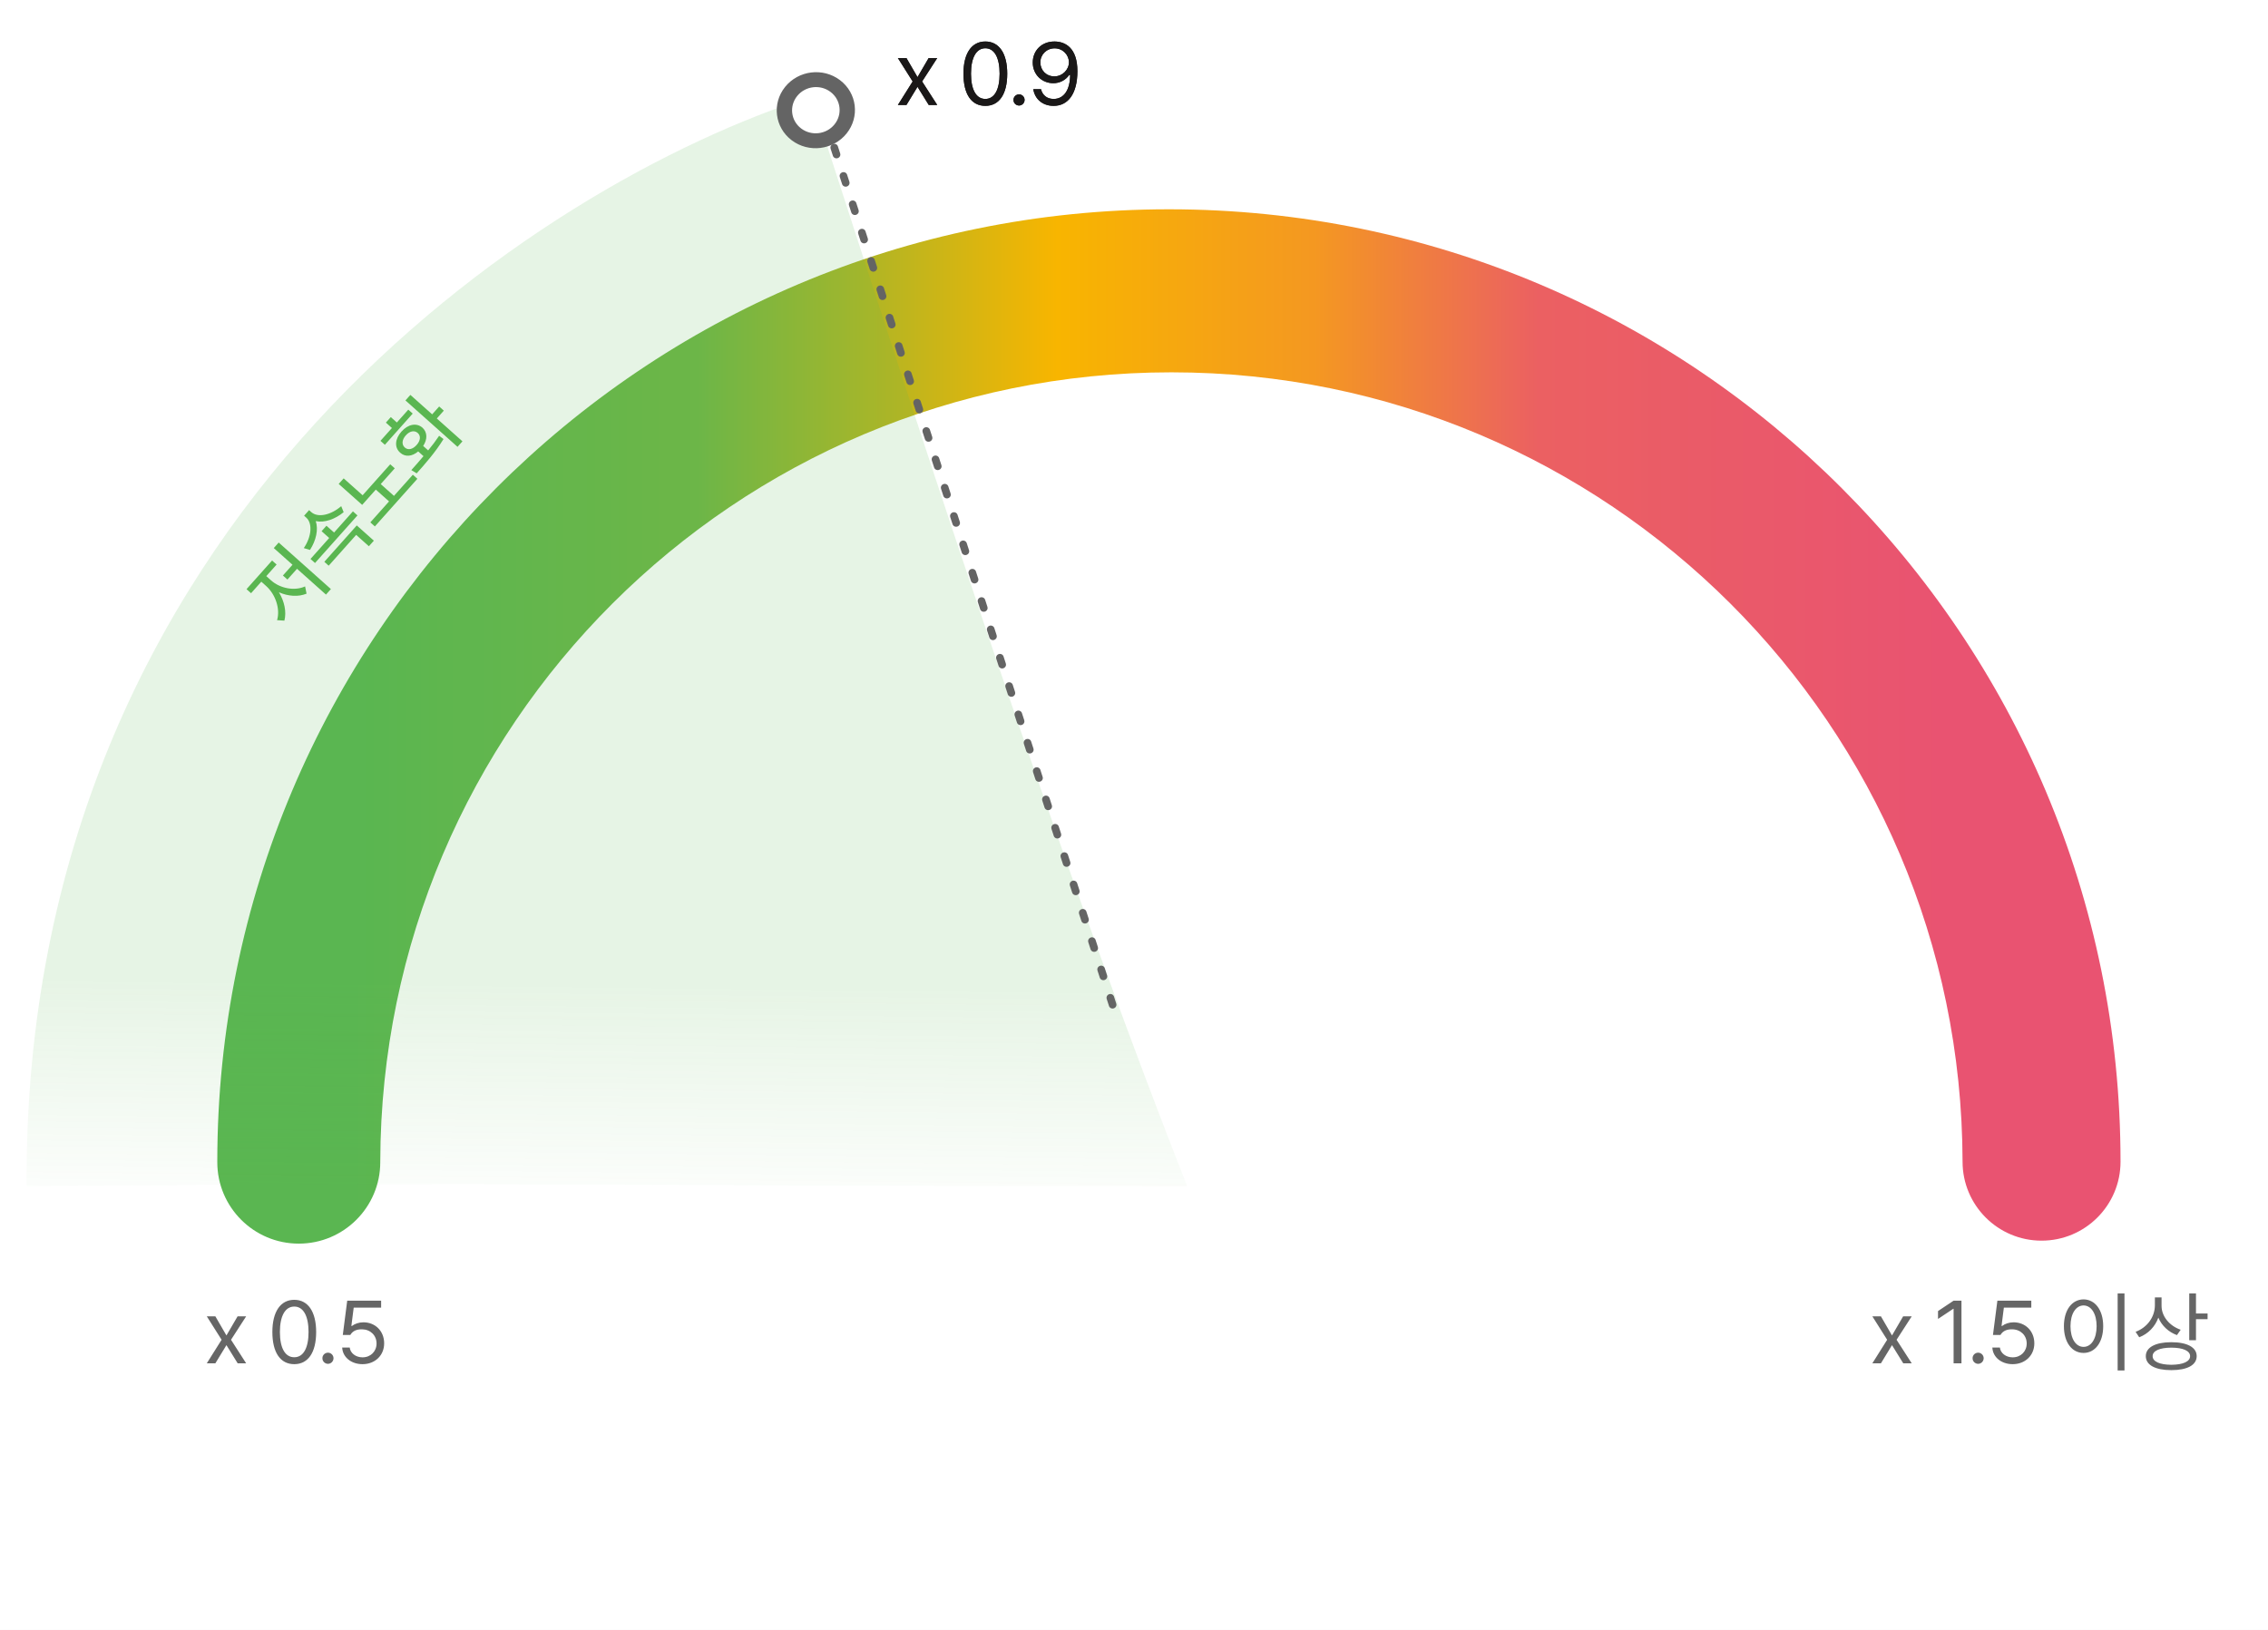
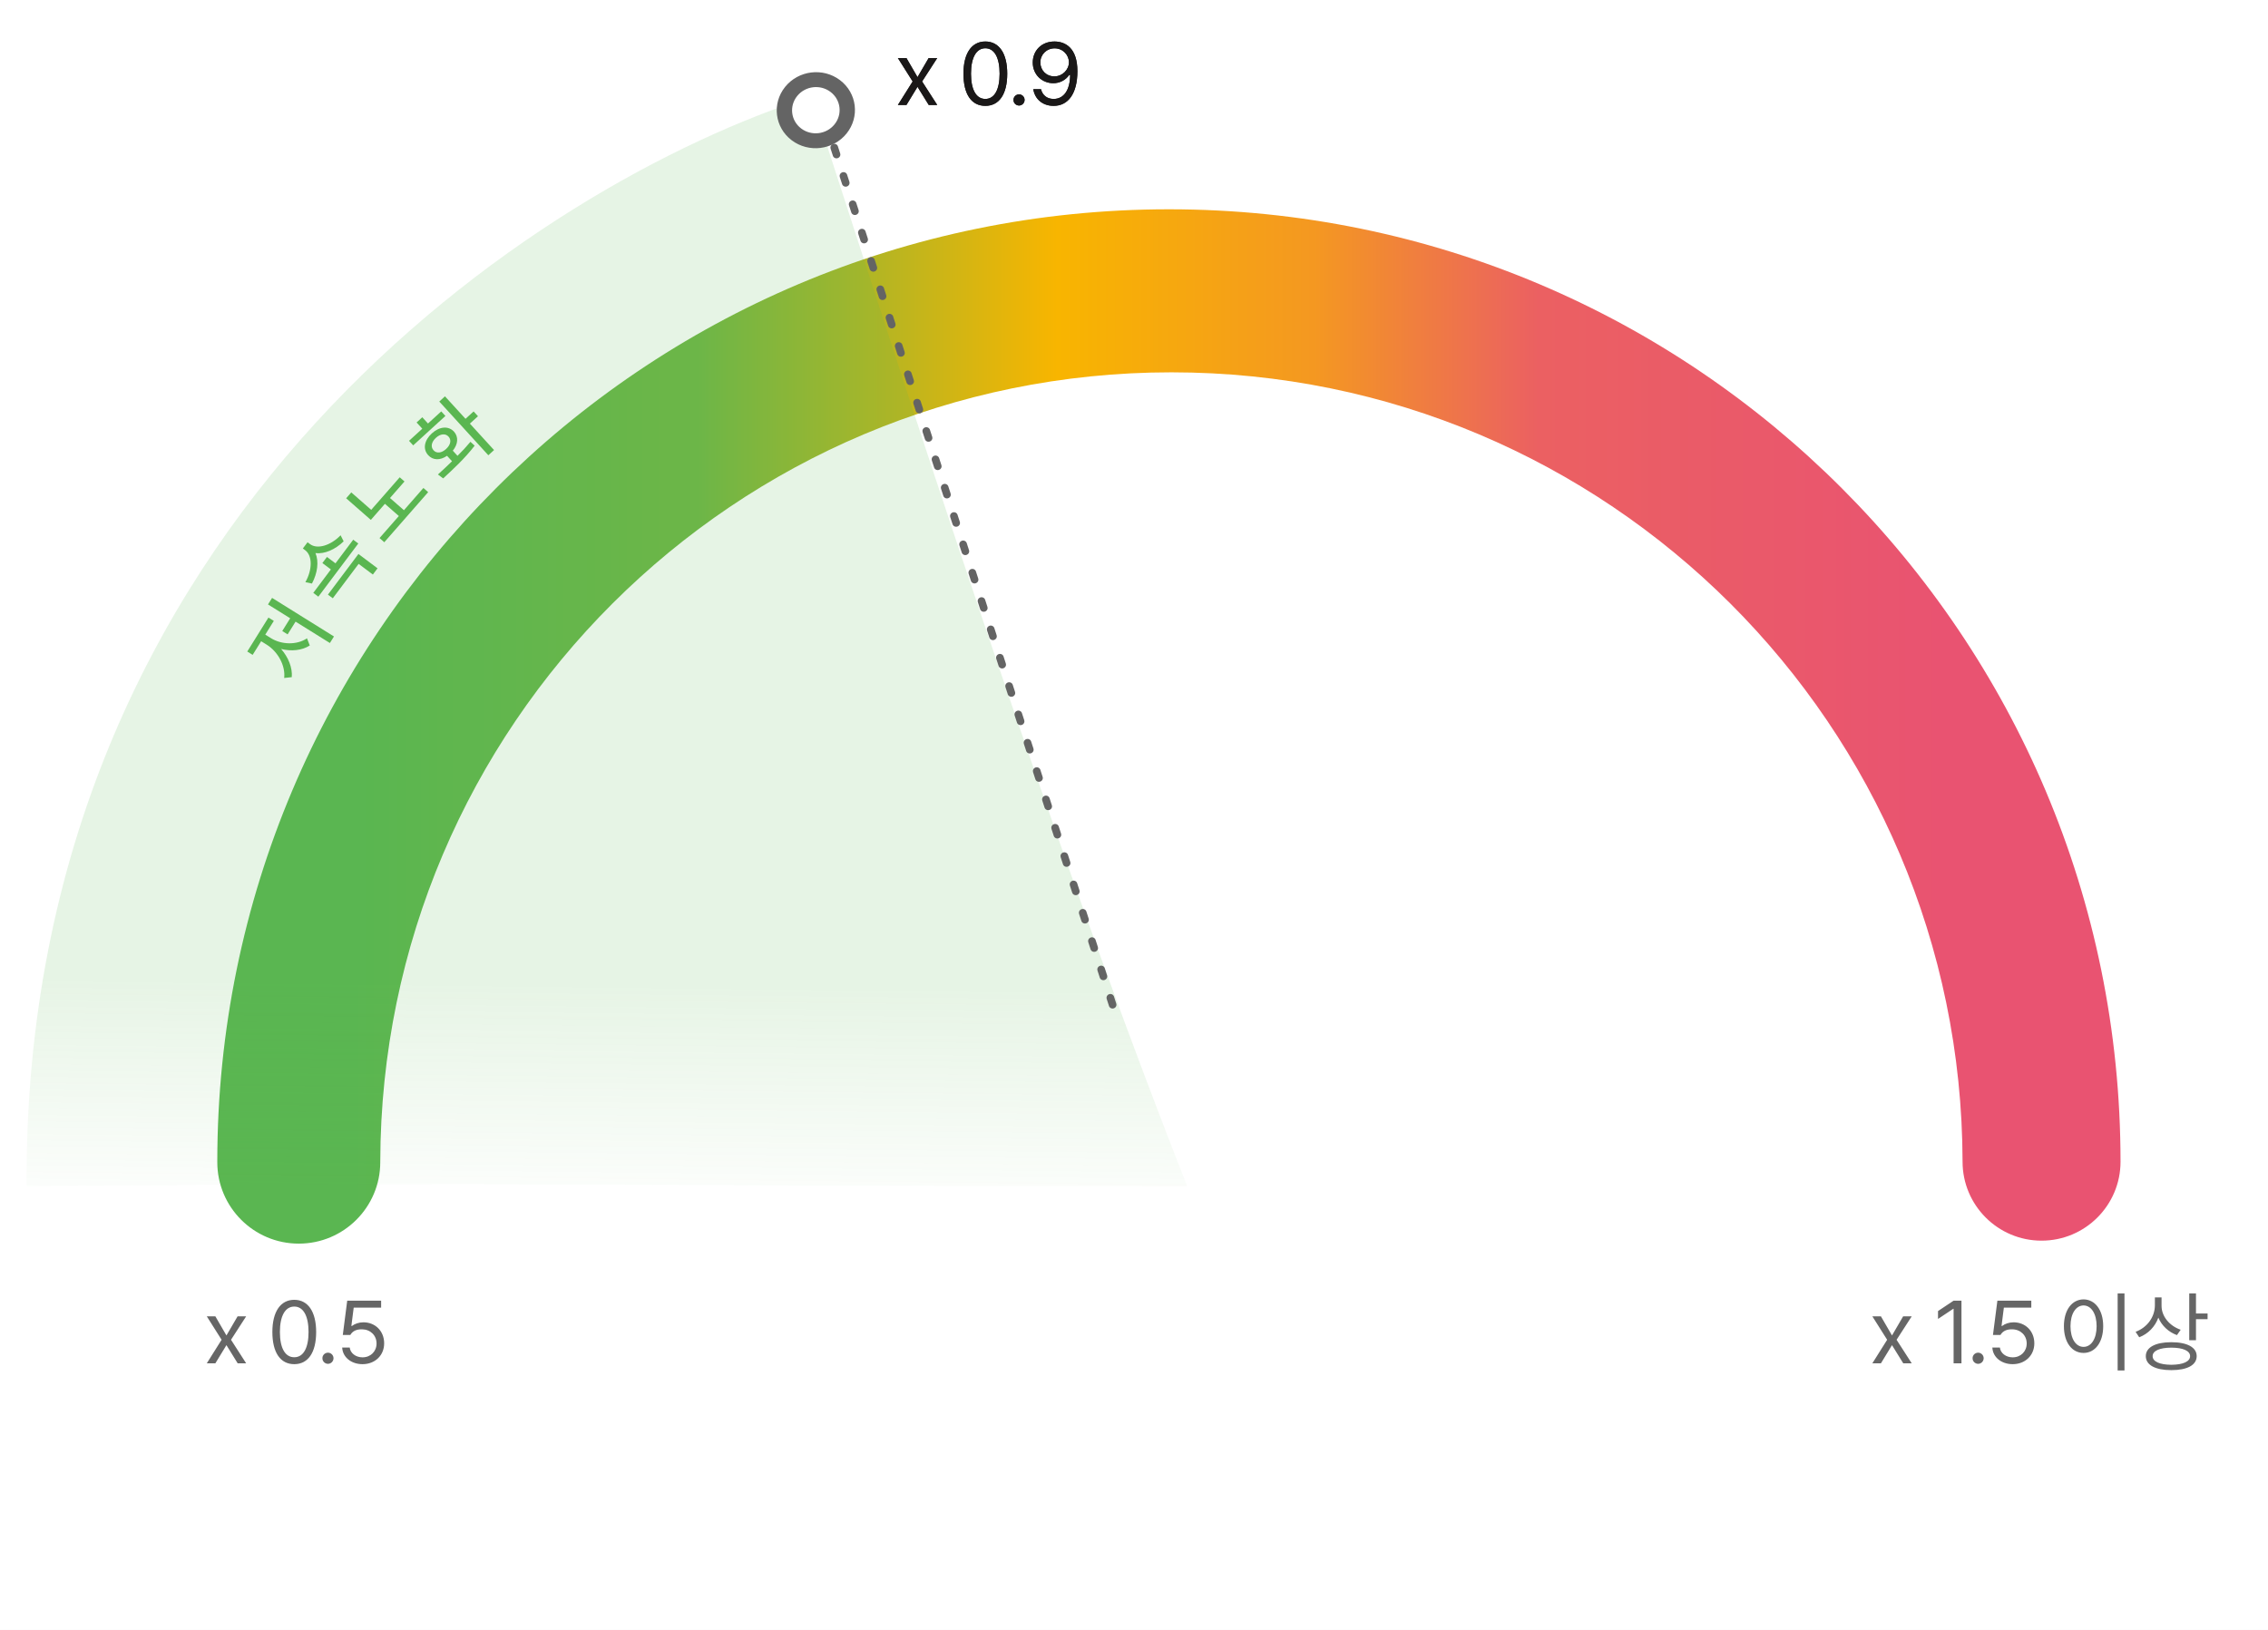
<svg xmlns="http://www.w3.org/2000/svg" width="256" height="184" viewBox="0 0 256 184" fill="none">
-   <g clip-path="url(#clip0_10616_291840)">
+   <g clip-path="url(#clip0_10775_378467)">
    <path d="M256 0H0V184H256V0Z" fill="white" />
-     <mask id="mask0_10616_291840" style="mask-type:alpha" maskUnits="userSpaceOnUse" x="24" y="23" width="216" height="118">
+     <mask id="mask0_10775_378467" style="mask-type:alpha" maskUnits="userSpaceOnUse" x="24" y="23" width="216" height="118">
      <path d="M131.941 23.627C72.618 23.627 24.527 71.764 24.527 131.144H24.53C24.53 131.162 24.527 131.18 24.527 131.198C24.527 136.277 28.645 140.395 33.724 140.395C38.804 140.395 42.922 136.277 42.922 131.198C42.922 131.18 42.919 131.162 42.918 131.144H42.922C43.025 81.911 82.966 42.032 132.223 42.032C181.48 42.032 221.42 81.911 221.524 131.144C221.524 136.068 225.516 140.059 230.439 140.059C235.363 140.059 239.354 136.068 239.354 131.144C239.354 71.764 191.264 23.627 131.941 23.627Z" fill="black" />
    </mask>
-     <g mask="url(#mask0_10616_291840)">
-       <rect x="21.427" y="15.332" width="221.147" height="132.147" fill="url(#paint0_linear_10616_291840)" stroke="#707070" stroke-width="0.853" />
+     <g mask="url(#mask0_10775_378467)">
+       <rect x="21.427" y="15.332" width="221.147" height="132.147" fill="url(#paint0_linear_10775_378467)" stroke="#707070" stroke-width="0.853" />
    </g>
-     <path d="M91.541 10.906C60.907 20.644 2.564 58.413 3.002 133.906C68.807 133.409 58.672 133.906 134 133.906C115.897 87.898 97.792 29.761 91.541 10.906Z" fill="url(#paint1_linear_10616_291840)" />
+     <path d="M91.541 10.906C60.907 20.644 2.564 58.413 3.002 133.906C68.807 133.409 58.672 133.906 134 133.906C115.897 87.898 97.792 29.761 91.541 10.906Z" fill="url(#paint1_linear_10775_378467)" />
    <line x1="0.427" y1="-0.427" x2="103.989" y2="-0.427" transform="matrix(0.304626 0.938224 -0.963538 0.313504 93.624 16.3878)" stroke="#646464" stroke-width="0.853" stroke-linecap="round" stroke-dasharray="0.85 2.56" />
    <circle cx="3.5" cy="3.5" r="3.5" transform="matrix(0.796802 0.60424 -0.627036 0.77899 91.4941 7.59911)" fill="white" stroke="#646464" stroke-width="1.707" />
-     <path d="M31.459 61.248L37.35 66.501L36.794 67.124L33.527 64.211L32.445 65.425L31.933 64.969L33.016 63.755L30.903 61.871L31.459 61.248ZM30.609 65.53C31.606 66.419 33.231 66.749 34.438 66.201L34.603 67.019C33.67 67.406 32.516 67.319 31.482 66.862C32.104 67.888 32.358 69.075 32.101 70.064L31.276 70.011C31.651 68.732 31.097 67.108 30.047 66.16L29.496 65.668L28.338 66.967L27.826 66.511L30.71 63.277L31.222 63.733L30.058 65.039L30.609 65.53ZM39.837 57.729L40.349 58.186L35.558 63.558L35.047 63.102L37.158 60.734L36.299 59.968L36.849 59.351L37.708 60.117L39.837 57.729ZM35.136 57.812C35.884 58.479 37.359 58.145 38.515 57.139L38.79 57.821C37.809 58.624 36.619 59.04 35.642 58.829C35.955 59.785 35.677 61.015 34.988 62.084L34.291 61.875C35.153 60.618 35.31 59.109 34.574 58.441L34.325 58.219L34.887 57.59L35.136 57.812ZM40.27 59.317L42.199 61.037L41.638 61.666L40.201 60.385L37.101 63.862L36.609 63.423L40.27 59.317ZM44.047 52.413L44.559 52.87L42.974 54.648L44.47 55.981L46.599 53.593L47.111 54.05L42.314 59.429L41.802 58.972L43.914 56.604L42.418 55.271L40.88 56.996L38.23 54.633L38.791 54.003L40.93 55.91L44.047 52.413ZM46.321 44.581L48.781 46.775L49.571 45.889L50.095 46.357L49.306 47.243L52.199 49.823L51.643 50.446L45.765 45.205L46.321 44.581ZM46.427 53.072C46.84 52.61 47.319 52.072 47.8 51.494L47.203 50.961C46.52 51.542 45.734 51.618 45.169 51.103C44.501 50.519 44.57 49.556 45.319 48.716C46.062 47.883 47.016 47.698 47.684 48.282C48.249 48.797 48.261 49.597 47.765 50.344L48.329 50.847C48.775 50.308 49.2 49.745 49.567 49.195L50.061 49.565C49.156 51.043 47.934 52.426 47.033 53.436L46.427 53.072ZM46.086 46.245L46.585 46.689L43.444 50.212L42.945 49.767L44.238 48.318L43.556 47.709L44.111 47.086L44.794 47.694L46.086 46.245ZM45.804 49.149C45.366 49.641 45.316 50.185 45.69 50.519C46.064 50.852 46.586 50.729 47.025 50.237C47.463 49.745 47.526 49.212 47.152 48.879C46.778 48.546 46.243 48.657 45.804 49.149Z" fill="#5AB651" />
+     <path d="M50.225 44.743L52.544 47.281L53.458 46.447L53.952 46.988L53.038 47.823L55.765 50.807L55.122 51.395L49.583 45.331L50.225 44.743ZM49.431 53.564C49.908 53.128 50.463 52.621 51.023 52.072L50.46 51.456C49.69 51.986 48.867 51.981 48.335 51.386C47.704 50.709 47.879 49.718 48.745 48.926C49.605 48.141 50.614 48.05 51.246 48.728C51.777 49.323 51.703 50.153 51.11 50.876L51.641 51.458C52.161 50.946 52.662 50.407 53.101 49.876L53.575 50.312C52.478 51.749 51.063 53.054 50.021 54.006L49.431 53.564ZM49.805 46.444L50.275 46.958L46.64 50.278L46.17 49.764L47.666 48.397L47.023 47.693L47.666 47.106L48.309 47.81L49.805 46.444ZM49.203 49.427C48.695 49.891 48.585 50.45 48.938 50.836C49.29 51.222 49.845 51.15 50.352 50.686C50.86 50.222 50.982 49.676 50.63 49.29C50.277 48.905 49.71 48.963 49.203 49.427Z" fill="#5AB651" />
+     <path d="M45.119 53.882L45.657 54.353L44.02 56.222L45.593 57.599L47.791 55.088L48.329 55.559L43.377 61.214L42.839 60.743L45.019 58.254L43.447 56.877L41.858 58.691L39.072 56.251L39.652 55.589L41.9 57.557L45.119 53.882Z" fill="#5AB651" />
+     <path d="M39.871 60.927L40.443 61.356L35.934 67.359L35.362 66.93L37.349 64.284L36.389 63.563L36.907 62.874L37.867 63.595L39.871 60.927ZM34.992 61.424C35.828 62.051 37.331 61.576 38.445 60.429L38.791 61.113C37.842 62.034 36.641 62.571 35.607 62.436C36.016 63.403 35.835 64.705 35.212 65.877L34.47 65.721C35.256 64.339 35.286 62.757 34.464 62.127L34.185 61.918L34.714 61.215L34.992 61.424ZM40.46 62.539L42.615 64.158L42.086 64.861L40.481 63.656L37.563 67.54L37.014 67.127L40.46 62.539Z" fill="#5AB651" />
+     <path d="M30.711 67.498L37.697 71.852L37.237 72.591L33.362 70.177L32.465 71.616L31.859 71.238L32.755 69.798L30.25 68.237L30.711 67.498ZM30.596 72.05C31.779 72.787 33.508 72.838 34.651 72.06L34.966 72.872C34.075 73.435 32.875 73.55 31.73 73.264C32.551 74.208 33.024 75.382 32.934 76.444L32.077 76.537C32.236 75.156 31.379 73.585 30.131 72.796L29.478 72.389L28.518 73.93L27.911 73.552L30.301 69.716L30.908 70.094L29.943 71.642L30.596 72.05Z" fill="#5AB651" />
    <path d="M24.309 148.603L25.559 150.761L26.818 148.603H27.785L26.076 151.249L27.785 153.906H26.828L25.559 151.855L24.309 153.906H23.342L25.012 151.249L23.342 148.603H24.309ZM33.215 154.003C31.643 154.003 30.744 152.685 30.744 150.371C30.744 148.076 31.663 146.738 33.215 146.738C34.768 146.738 35.686 148.076 35.686 150.371C35.686 152.685 34.778 154.003 33.215 154.003ZM33.215 153.222C34.231 153.222 34.827 152.197 34.827 150.371C34.827 148.544 34.231 147.499 33.215 147.499C32.2 147.499 31.594 148.544 31.594 150.371C31.594 152.197 32.19 153.222 33.215 153.222ZM37.019 153.964C36.677 153.964 36.384 153.681 36.394 153.33C36.384 152.988 36.677 152.705 37.019 152.705C37.361 152.705 37.644 152.988 37.644 153.33C37.644 153.681 37.361 153.964 37.019 153.964ZM40.921 154.003C39.641 154.003 38.675 153.212 38.626 152.128H39.475C39.544 152.763 40.159 153.232 40.921 153.232C41.839 153.232 42.503 152.558 42.503 151.669C42.503 150.751 41.809 150.078 40.862 150.068C40.266 150.058 39.807 150.244 39.544 150.703H38.694L39.192 146.835H43.02V147.617H39.925L39.661 149.687H39.729C40.042 149.443 40.52 149.277 41.018 149.277C42.366 149.277 43.362 150.273 43.362 151.65C43.362 153.017 42.327 154.003 40.921 154.003Z" fill="#666666" />
    <path d="M102.314 6.551L103.564 8.709L104.824 6.551H105.791L104.082 9.197L105.791 11.853H104.834L103.564 9.802L102.314 11.853H101.347L103.017 9.197L101.347 6.551H102.314ZM111.221 11.951C109.648 11.951 108.75 10.633 108.75 8.318C108.75 6.023 109.668 4.685 111.221 4.685C112.773 4.685 113.691 6.023 113.691 8.318C113.691 10.633 112.783 11.951 111.221 11.951ZM111.221 11.17C112.236 11.17 112.832 10.144 112.832 8.318C112.832 6.492 112.236 5.447 111.221 5.447C110.205 5.447 109.6 6.492 109.6 8.318C109.6 10.144 110.195 11.17 111.221 11.17ZM115.025 11.912C114.683 11.912 114.39 11.629 114.4 11.277C114.39 10.935 114.683 10.652 115.025 10.652C115.366 10.652 115.65 10.935 115.65 11.277C115.65 11.629 115.366 11.912 115.025 11.912ZM119.043 4.685C120.264 4.695 121.612 5.427 121.612 8.035C121.612 10.545 120.586 11.951 118.926 11.951C117.686 11.951 116.807 11.189 116.631 10.066H117.5C117.657 10.701 118.135 11.17 118.926 11.17C120.079 11.17 120.782 10.174 120.791 8.455H120.694C120.284 9.041 119.639 9.392 118.887 9.392C117.618 9.392 116.573 8.426 116.573 7.058C116.573 5.74 117.539 4.676 119.043 4.685ZM119.043 5.457C118.116 5.457 117.422 6.179 117.432 7.049C117.432 7.927 118.086 8.621 119.014 8.621C119.932 8.621 120.655 7.859 120.655 7.029C120.655 6.218 119.981 5.457 119.043 5.457Z" fill="#222222" />
    <path d="M102.314 6.551L103.564 8.709L104.824 6.551H105.791L104.082 9.197L105.791 11.853H104.834L103.564 9.802L102.314 11.853H101.347L103.017 9.197L101.347 6.551H102.314ZM111.221 11.951C109.648 11.951 108.75 10.633 108.75 8.318C108.75 6.023 109.668 4.685 111.221 4.685C112.773 4.685 113.691 6.023 113.691 8.318C113.691 10.633 112.783 11.951 111.221 11.951ZM111.221 11.17C112.236 11.17 112.832 10.144 112.832 8.318C112.832 6.492 112.236 5.447 111.221 5.447C110.205 5.447 109.6 6.492 109.6 8.318C109.6 10.144 110.195 11.17 111.221 11.17ZM115.025 11.912C114.683 11.912 114.39 11.629 114.4 11.277C114.39 10.935 114.683 10.652 115.025 10.652C115.366 10.652 115.65 10.935 115.65 11.277C115.65 11.629 115.366 11.912 115.025 11.912ZM119.043 4.685C120.264 4.695 121.612 5.427 121.612 8.035C121.612 10.545 120.586 11.951 118.926 11.951C117.686 11.951 116.807 11.189 116.631 10.066H117.5C117.657 10.701 118.135 11.17 118.926 11.17C120.079 11.17 120.782 10.174 120.791 8.455H120.694C120.284 9.041 119.639 9.392 118.887 9.392C117.618 9.392 116.573 8.426 116.573 7.058C116.573 5.74 117.539 4.676 119.043 4.685ZM119.043 5.457C118.116 5.457 117.422 6.179 117.432 7.049C117.432 7.927 118.086 8.621 119.014 8.621C119.932 8.621 120.655 7.859 120.655 7.029C120.655 6.218 119.981 5.457 119.043 5.457Z" fill="#1A1818" />
    <path d="M212.309 148.603L213.559 150.761L214.818 148.603H215.785L214.076 151.249L215.785 153.906H214.828L213.559 151.855L212.309 153.906H211.342L213.012 151.249L211.342 148.603H212.309ZM221.401 146.835V153.906H220.512V147.753H220.473L218.754 148.896V148.007L220.512 146.835H221.401ZM223.281 153.964C222.939 153.964 222.646 153.681 222.656 153.33C222.646 152.988 222.939 152.705 223.281 152.705C223.623 152.705 223.906 152.988 223.906 153.33C223.906 153.681 223.623 153.964 223.281 153.964ZM227.182 154.003C225.903 154.003 224.936 153.212 224.887 152.128H225.737C225.805 152.763 226.421 153.232 227.182 153.232C228.1 153.232 228.764 152.558 228.764 151.669C228.764 150.751 228.071 150.078 227.124 150.068C226.528 150.058 226.069 150.244 225.805 150.703H224.956L225.454 146.835H229.282V147.617H226.186L225.923 149.687H225.991C226.304 149.443 226.782 149.277 227.28 149.277C228.628 149.277 229.624 150.273 229.624 151.65C229.624 153.017 228.589 154.003 227.182 154.003ZM239.8 146.015V154.716H239.029V146.015H239.8ZM235.181 146.689C236.47 146.699 237.398 147.871 237.398 149.716C237.398 151.562 236.47 152.734 235.181 152.734C233.882 152.734 232.964 151.562 232.964 149.716C232.964 147.871 233.882 146.699 235.181 146.689ZM235.181 147.373C234.312 147.382 233.706 148.3 233.706 149.716C233.706 151.132 234.312 152.05 235.181 152.05C236.05 152.05 236.655 151.132 236.655 149.716C236.655 148.3 236.05 147.382 235.181 147.373ZM243.985 147.421C243.985 148.603 244.883 149.687 246.143 150.117L245.723 150.722C244.761 150.371 244.004 149.653 243.623 148.749C243.252 149.77 242.481 150.576 241.465 150.966L241.055 150.351C242.354 149.863 243.223 148.701 243.233 147.363V146.464H243.985V147.421ZM247.871 146.015V148.281H249.18V148.925H247.871V151.298H247.11V146.015H247.871ZM245.088 151.523C246.875 151.523 247.95 152.099 247.95 153.095C247.95 154.111 246.875 154.677 245.088 154.677C243.301 154.677 242.207 154.111 242.207 153.095C242.207 152.099 243.301 151.523 245.088 151.523ZM245.088 152.138C243.78 152.138 242.969 152.499 242.979 153.095C242.969 153.71 243.78 154.062 245.088 154.072C246.407 154.062 247.207 153.71 247.207 153.095C247.207 152.499 246.407 152.138 245.088 152.138Z" fill="#666666" />
  </g>
  <defs>
-     <linearGradient id="paint0_linear_10616_291840" x1="39.515" y1="98.091" x2="219.639" y2="98.091" gradientUnits="userSpaceOnUse">
+     <linearGradient id="paint0_linear_10775_378467" x1="39.515" y1="98.091" x2="219.639" y2="98.091" gradientUnits="userSpaceOnUse">
      <stop stop-color="#5AB651" />
      <stop offset="0.218" stop-color="#70B646" />
      <stop offset="0.443" stop-color="#F8B500" />
      <stop offset="0.604" stop-color="#F49821" />
      <stop offset="0.745" stop-color="#EB6062" />
      <stop offset="1" stop-color="#E95371" />
    </linearGradient>
-     <linearGradient id="paint1_linear_10616_291840" x1="70.437" y1="111.174" x2="70.126" y2="138.49" gradientUnits="userSpaceOnUse">
+     <linearGradient id="paint1_linear_10775_378467" x1="70.437" y1="111.174" x2="70.126" y2="138.49" gradientUnits="userSpaceOnUse">
      <stop stop-color="#5AB651" stop-opacity="0.149" />
      <stop offset="1" stop-color="#5AB651" stop-opacity="0" />
    </linearGradient>
-     <clipPath id="clip0_10616_291840">
+     <clipPath id="clip0_10775_378467">
      <rect width="256" height="184" fill="white" />
    </clipPath>
  </defs>
</svg>
